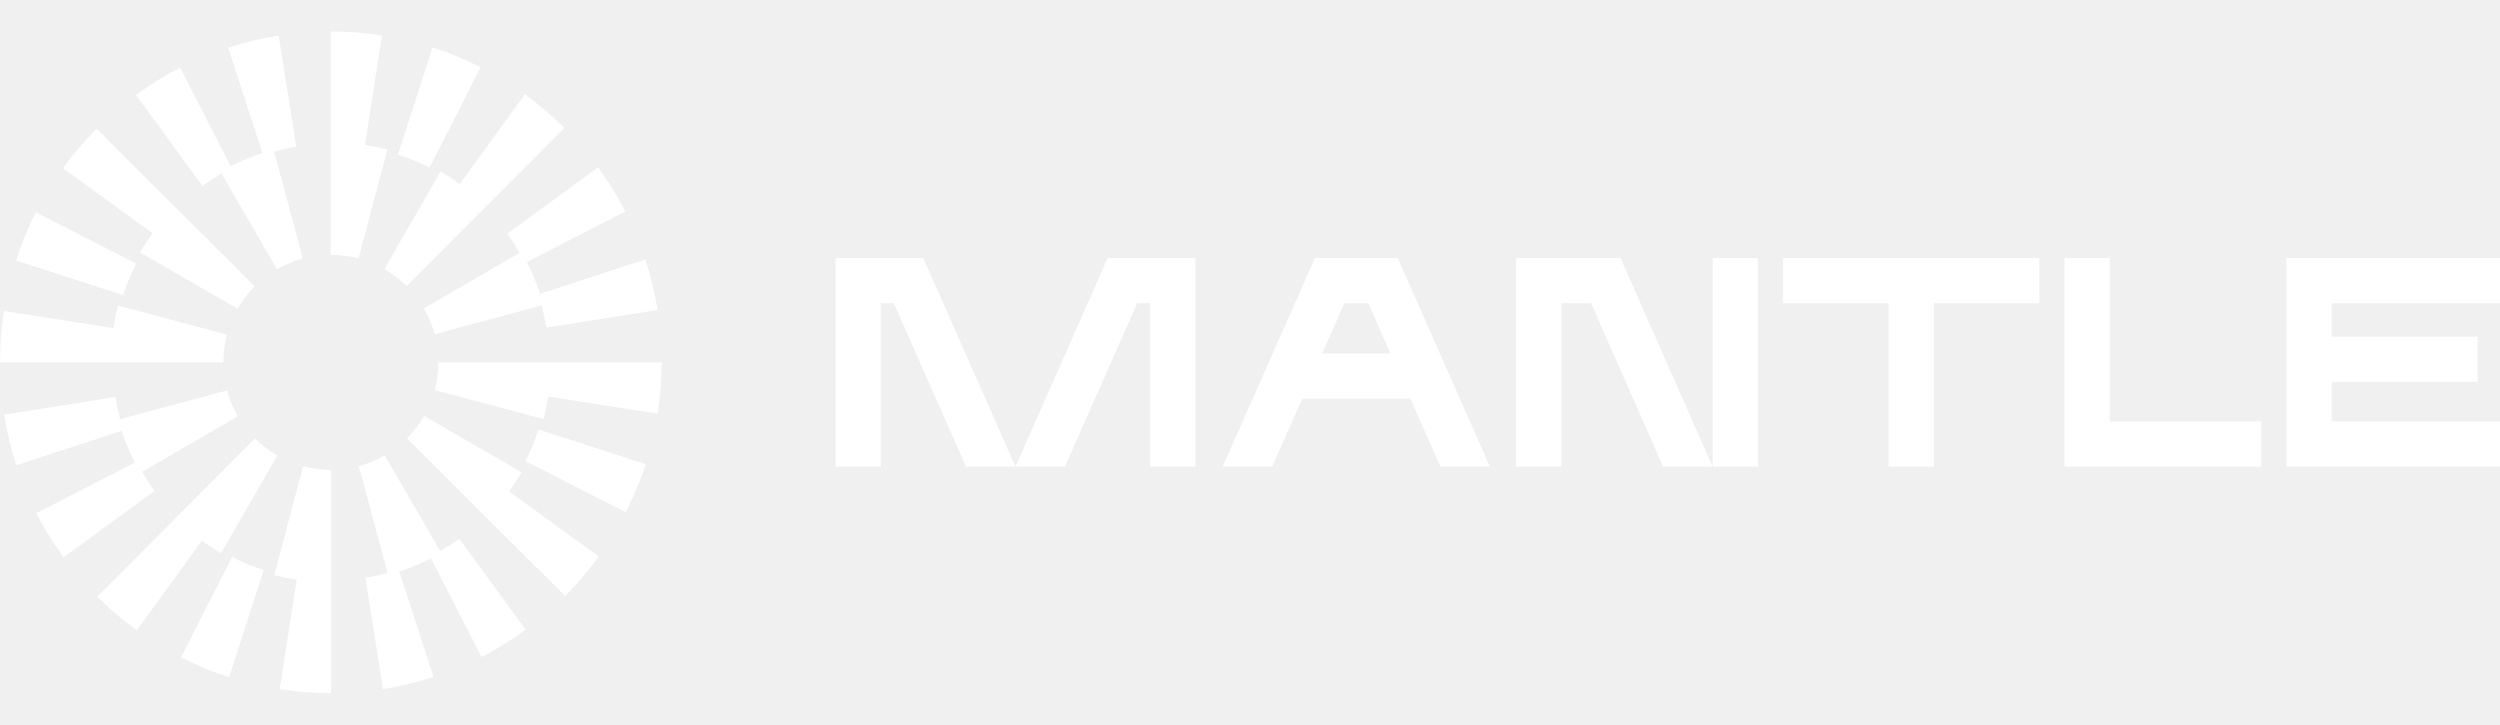
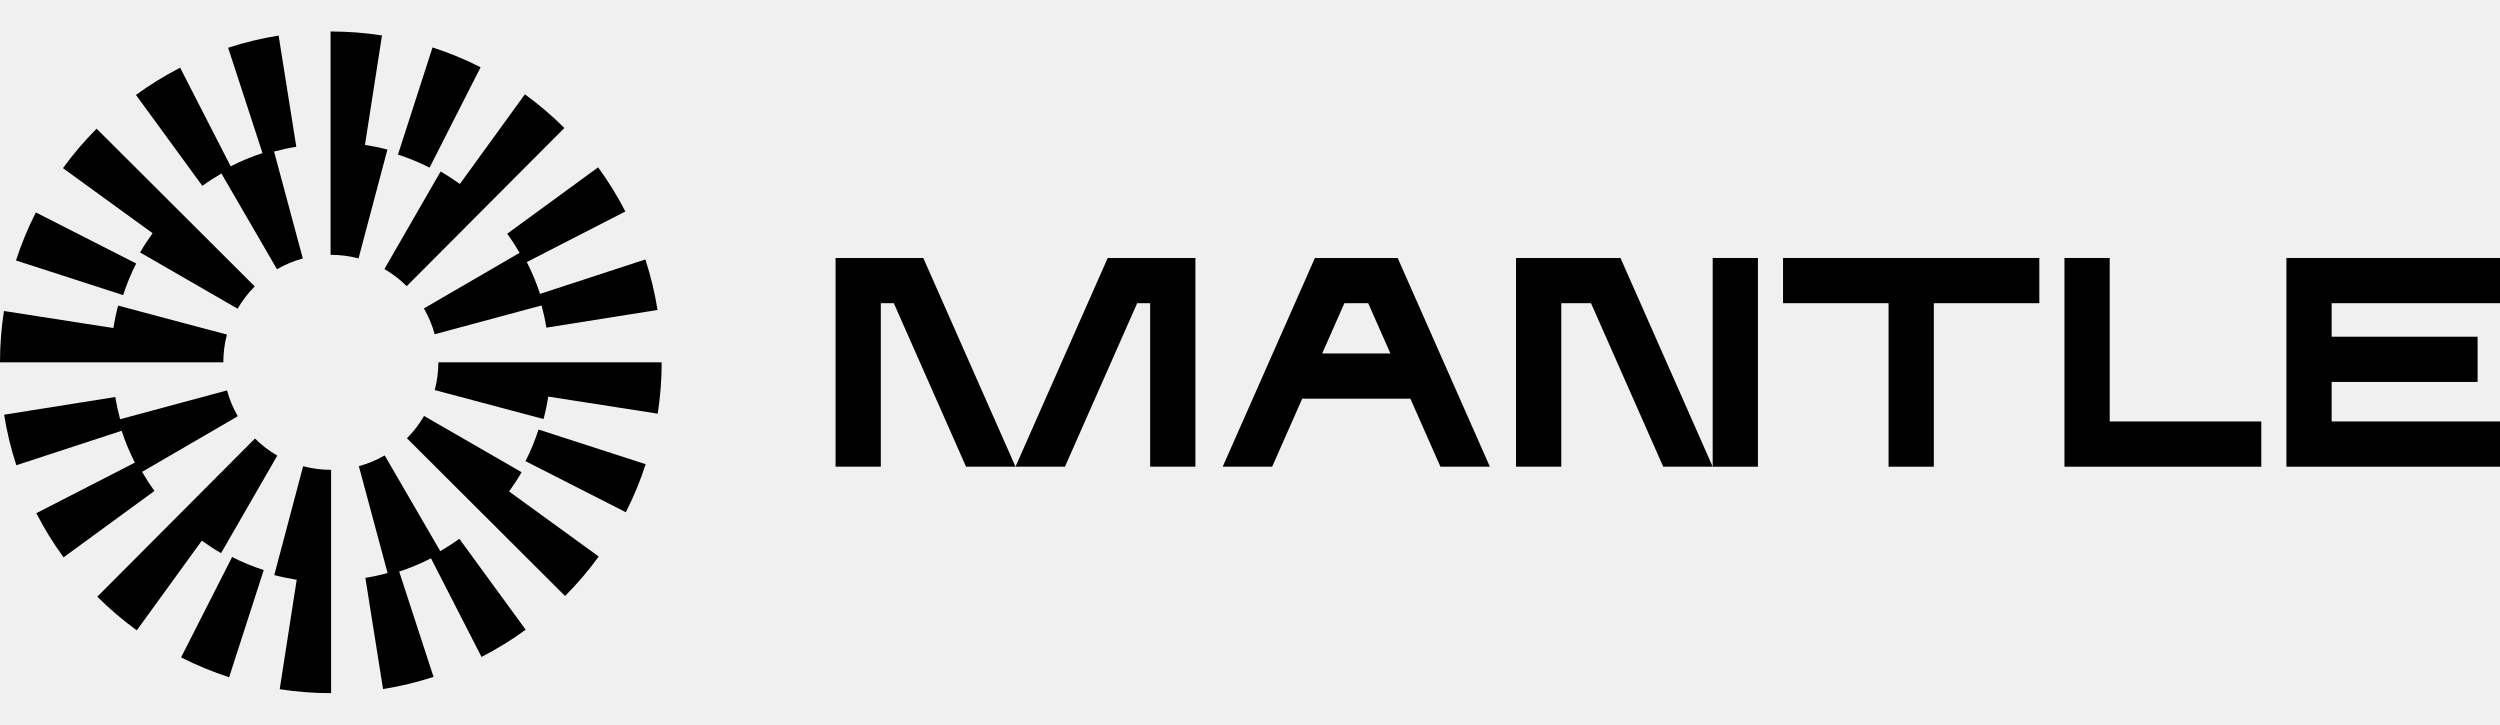
<svg xmlns="http://www.w3.org/2000/svg" viewBox="0 0 414 120" fill="none">
-   <g clip-path="url(#clip0_1_27)">
-     <path d="M152.895 42.721H138.372V77.285H145.862V50.21H148.016L159.977 77.285H168.167L152.895 42.721Z" fill="white" />
-     <path d="M283.621 77.285H291.111V42.721H283.621V77.285Z" fill="white" />
-     <path d="M183.436 42.721L168.166 77.285H176.354L188.315 50.21H190.469V77.285H197.959V42.721H183.436Z" fill="white" />
-     <path d="M231.453 42.721H217.751L202.48 77.285H210.669L215.644 66.022H233.56L238.535 77.285H246.724L231.453 42.721ZM218.953 58.533L222.63 50.21H226.573L230.25 58.533H218.953Z" fill="white" />
-     <path d="M268.35 42.721H251.054V77.285H258.544V50.21H263.471L275.432 77.285H283.621L268.35 42.721Z" fill="white" />
-     <path d="M295.271 42.721V50.21H312.747V77.285H320.238V50.21H337.713V42.721H295.271Z" fill="white" />
-     <path d="M349.365 42.721H341.874V77.285H374.469V69.795H349.365V42.721Z" fill="white" />
-     <path d="M414 50.21V42.721H378.63V77.285H414V69.795H386.121V63.248H410.289V55.759H386.121V50.21H414Z" fill="white" />
-     <path d="M22.552 43.636L5.937 35.177C4.637 37.73 3.53 40.407 2.649 43.134L20.39 48.871C20.97 47.077 21.696 45.316 22.552 43.636Z" fill="white" />
-     <path d="M36.665 28.727L45.868 44.584C47.212 43.804 48.65 43.205 50.147 42.803L45.384 25.098C46.596 24.771 47.828 24.503 49.066 24.307L46.14 5.892C43.309 6.341 40.496 7.019 37.778 7.906L43.468 25.347C41.658 25.938 39.895 26.672 38.198 27.54L29.833 11.212C27.289 12.516 24.828 14.03 22.516 15.719L33.508 30.779C34.521 30.041 35.58 29.358 36.665 28.727Z" fill="white" />
-     <path d="M86.049 41.865L70.198 51.076C70.979 52.418 71.578 53.858 71.982 55.352L89.686 50.581C90.012 51.793 90.281 53.023 90.478 54.26L108.89 51.328C108.439 48.499 107.76 45.685 106.871 42.965L89.432 48.667C88.84 46.857 88.106 45.095 87.236 43.397L103.559 35.021C102.255 32.48 100.737 30.02 99.049 27.709L83.993 38.708C84.733 39.721 85.418 40.779 86.049 41.865Z" fill="white" />
-     <path d="M79.585 11.137C77.029 9.839 74.352 8.734 71.628 7.854L65.901 25.599C67.693 26.177 69.454 26.904 71.137 27.758L79.585 11.137Z" fill="white" />
-     <path d="M72.965 28.402L63.657 44.557C65.005 45.334 66.248 46.285 67.353 47.386L93.459 21.191C91.434 19.173 89.234 17.299 86.921 15.621L76.153 30.47C75.127 29.727 74.063 29.036 72.965 28.402Z" fill="white" />
-     <path d="M23.199 41.806L39.349 51.124C40.126 49.778 41.08 48.533 42.183 47.426L15.999 21.311C13.98 23.336 12.104 25.534 10.426 27.846L25.27 38.62C24.526 39.645 23.833 40.708 23.199 41.806Z" fill="white" />
-     <path d="M60.439 23.994L63.256 5.867C60.472 5.434 57.623 5.215 54.787 5.215H54.744V42.198H54.787C56.346 42.198 57.888 42.398 59.372 42.792L64.154 24.77C62.931 24.446 61.691 24.189 60.439 23.994Z" fill="white" />
-     <path d="M37.578 55.405L19.56 50.61C19.234 51.834 18.976 53.074 18.78 54.326L0.656 51.501C0.221 54.294 0 57.154 0 59.999H36.983C36.983 58.437 37.183 56.891 37.578 55.405Z" fill="white" />
-     <path d="M87.022 76.367L103.637 84.827C104.937 82.273 106.043 79.596 106.924 76.87L89.183 71.133C88.603 72.926 87.878 74.688 87.022 76.367Z" fill="white" />
-     <path d="M72.908 91.272L63.705 75.416C62.361 76.195 60.923 76.795 59.426 77.197L64.189 94.902C62.975 95.228 61.745 95.497 60.507 95.693L63.432 114.107C66.263 113.657 69.076 112.979 71.794 112.093L66.103 94.651C67.915 94.06 69.676 93.326 71.374 92.458L79.739 108.786C82.282 107.482 84.743 105.968 87.055 104.28L76.063 89.219C75.051 89.957 73.993 90.641 72.908 91.272Z" fill="white" />
-     <path d="M23.526 78.139L39.378 68.929C38.597 67.586 37.997 66.146 37.594 64.652L19.89 69.424C19.564 68.211 19.295 66.981 19.098 65.744L0.684 68.676C1.135 71.506 1.815 74.32 2.704 77.04L20.143 71.338C20.735 73.148 21.469 74.909 22.338 76.607L6.016 84.983C7.32 87.524 8.837 89.985 10.525 92.295L25.581 81.296C24.842 80.284 24.157 79.225 23.526 78.139Z" fill="white" />
-     <path d="M29.988 108.865C32.545 110.163 35.221 111.268 37.946 112.148L43.673 94.404C41.881 93.825 40.119 93.098 38.437 92.244L29.988 108.865Z" fill="white" />
-     <path d="M36.609 91.602L45.917 75.448C44.569 74.671 43.326 73.719 42.221 72.618L16.114 98.813C18.139 100.831 20.339 102.705 22.653 104.383L33.42 89.534C34.447 90.278 35.51 90.968 36.609 91.602Z" fill="white" />
-     <path d="M86.374 78.198L70.224 68.88C69.447 70.227 68.493 71.471 67.39 72.578L93.573 98.695C95.592 96.67 97.467 94.472 99.146 92.159L84.302 81.385C85.046 80.36 85.74 79.296 86.374 78.198Z" fill="white" />
-     <path d="M50.201 77.209L45.419 95.231C46.642 95.555 47.882 95.812 49.135 96.007L46.319 114.134C49.103 114.567 51.952 114.786 54.788 114.786H54.831V77.803H54.788C53.229 77.803 51.685 77.603 50.201 77.209Z" fill="white" />
-     <path d="M72.591 60.003C72.591 61.565 72.39 63.11 71.994 64.597L90.013 69.391C90.339 68.168 90.597 66.928 90.792 65.676L108.918 68.503C109.353 65.709 109.574 62.849 109.574 60.004L72.591 60.003Z" fill="white" />
+   <g clip-path="url(#clip0_1_27)" fill="currentColor">
+     <path d="M152.895 42.721H138.372V77.285H145.862V50.21H148.016L159.977 77.285H168.167L152.895 42.721Z" />
+     <path d="M283.621 77.285H291.111V42.721H283.621V77.285Z" />
+     <path d="M183.436 42.721L168.166 77.285H176.354L188.315 50.21H190.469V77.285H197.959V42.721H183.436Z" />
+     <path d="M231.453 42.721H217.751L202.48 77.285H210.669L215.644 66.022H233.56L238.535 77.285H246.724L231.453 42.721ZM218.953 58.533L222.63 50.21H226.573L230.25 58.533H218.953Z" />
+     <path d="M268.35 42.721H251.054V77.285H258.544V50.21H263.471L275.432 77.285H283.621L268.35 42.721Z" />
+     <path d="M295.271 42.721V50.21H312.747V77.285H320.238V50.21H337.713V42.721H295.271Z" />
+     <path d="M349.365 42.721H341.874V77.285H374.469V69.795H349.365V42.721Z" />
+     <path d="M414 50.21V42.721H378.63V77.285H414V69.795H386.121V63.248H410.289V55.759H386.121V50.21H414Z" />
+     <path d="M22.552 43.636L5.937 35.177C4.637 37.73 3.53 40.407 2.649 43.134L20.39 48.871C20.97 47.077 21.696 45.316 22.552 43.636Z" />
+     <path d="M36.665 28.727L45.868 44.584C47.212 43.804 48.65 43.205 50.147 42.803L45.384 25.098C46.596 24.771 47.828 24.503 49.066 24.307L46.14 5.892C43.309 6.341 40.496 7.019 37.778 7.906L43.468 25.347C41.658 25.938 39.895 26.672 38.198 27.54L29.833 11.212C27.289 12.516 24.828 14.03 22.516 15.719L33.508 30.779C34.521 30.041 35.58 29.358 36.665 28.727Z" />
+     <path d="M86.049 41.865L70.198 51.076C70.979 52.418 71.578 53.858 71.982 55.352L89.686 50.581C90.012 51.793 90.281 53.023 90.478 54.26L108.89 51.328C108.439 48.499 107.76 45.685 106.871 42.965L89.432 48.667C88.84 46.857 88.106 45.095 87.236 43.397L103.559 35.021C102.255 32.48 100.737 30.02 99.049 27.709L83.993 38.708C84.733 39.721 85.418 40.779 86.049 41.865Z" />
+     <path d="M79.585 11.137C77.029 9.839 74.352 8.734 71.628 7.854L65.901 25.599C67.693 26.177 69.454 26.904 71.137 27.758L79.585 11.137Z" />
+     <path d="M72.965 28.402L63.657 44.557C65.005 45.334 66.248 46.285 67.353 47.386L93.459 21.191C91.434 19.173 89.234 17.299 86.921 15.621L76.153 30.47C75.127 29.727 74.063 29.036 72.965 28.402Z" />
+     <path d="M23.199 41.806L39.349 51.124C40.126 49.778 41.08 48.533 42.183 47.426L15.999 21.311C13.98 23.336 12.104 25.534 10.426 27.846L25.27 38.62C24.526 39.645 23.833 40.708 23.199 41.806Z" />
+     <path d="M60.439 23.994L63.256 5.867C60.472 5.434 57.623 5.215 54.787 5.215H54.744V42.198H54.787C56.346 42.198 57.888 42.398 59.372 42.792L64.154 24.77C62.931 24.446 61.691 24.189 60.439 23.994Z" />
+     <path d="M37.578 55.405L19.56 50.61C19.234 51.834 18.976 53.074 18.78 54.326L0.656 51.501C0.221 54.294 0 57.154 0 59.999H36.983C36.983 58.437 37.183 56.891 37.578 55.405Z" />
+     <path d="M87.022 76.367L103.637 84.827C104.937 82.273 106.043 79.596 106.924 76.87L89.183 71.133C88.603 72.926 87.878 74.688 87.022 76.367Z" />
+     <path d="M72.908 91.272L63.705 75.416C62.361 76.195 60.923 76.795 59.426 77.197L64.189 94.902C62.975 95.228 61.745 95.497 60.507 95.693L63.432 114.107C66.263 113.657 69.076 112.979 71.794 112.093L66.103 94.651C67.915 94.06 69.676 93.326 71.374 92.458L79.739 108.786C82.282 107.482 84.743 105.968 87.055 104.28L76.063 89.219C75.051 89.957 73.993 90.641 72.908 91.272Z" />
+     <path d="M23.526 78.139L39.378 68.929C38.597 67.586 37.997 66.146 37.594 64.652L19.89 69.424C19.564 68.211 19.295 66.981 19.098 65.744L0.684 68.676C1.135 71.506 1.815 74.32 2.704 77.04L20.143 71.338C20.735 73.148 21.469 74.909 22.338 76.607L6.016 84.983C7.32 87.524 8.837 89.985 10.525 92.295L25.581 81.296C24.842 80.284 24.157 79.225 23.526 78.139Z" />
+     <path d="M29.988 108.865C32.545 110.163 35.221 111.268 37.946 112.148L43.673 94.404C41.881 93.825 40.119 93.098 38.437 92.244L29.988 108.865Z" />
+     <path d="M36.609 91.602L45.917 75.448C44.569 74.671 43.326 73.719 42.221 72.618L16.114 98.813C18.139 100.831 20.339 102.705 22.653 104.383L33.42 89.534C34.447 90.278 35.51 90.968 36.609 91.602Z" />
+     <path d="M86.374 78.198L70.224 68.88C69.447 70.227 68.493 71.471 67.39 72.578L93.573 98.695C95.592 96.67 97.467 94.472 99.146 92.159L84.302 81.385C85.046 80.36 85.74 79.296 86.374 78.198Z" />
+     <path d="M50.201 77.209L45.419 95.231C46.642 95.555 47.882 95.812 49.135 96.007L46.319 114.134C49.103 114.567 51.952 114.786 54.788 114.786H54.831V77.803H54.788C53.229 77.803 51.685 77.603 50.201 77.209Z" />
+     <path d="M72.591 60.003C72.591 61.565 72.39 63.11 71.994 64.597L90.013 69.391C90.339 68.168 90.597 66.928 90.792 65.676L108.918 68.503C109.353 65.709 109.574 62.849 109.574 60.004L72.591 60.003Z" />
  </g>
  <defs>
    <clipPath id="clip0_1_27">
      <rect width="414" height="120" fill="white" />
    </clipPath>
  </defs>
</svg>
